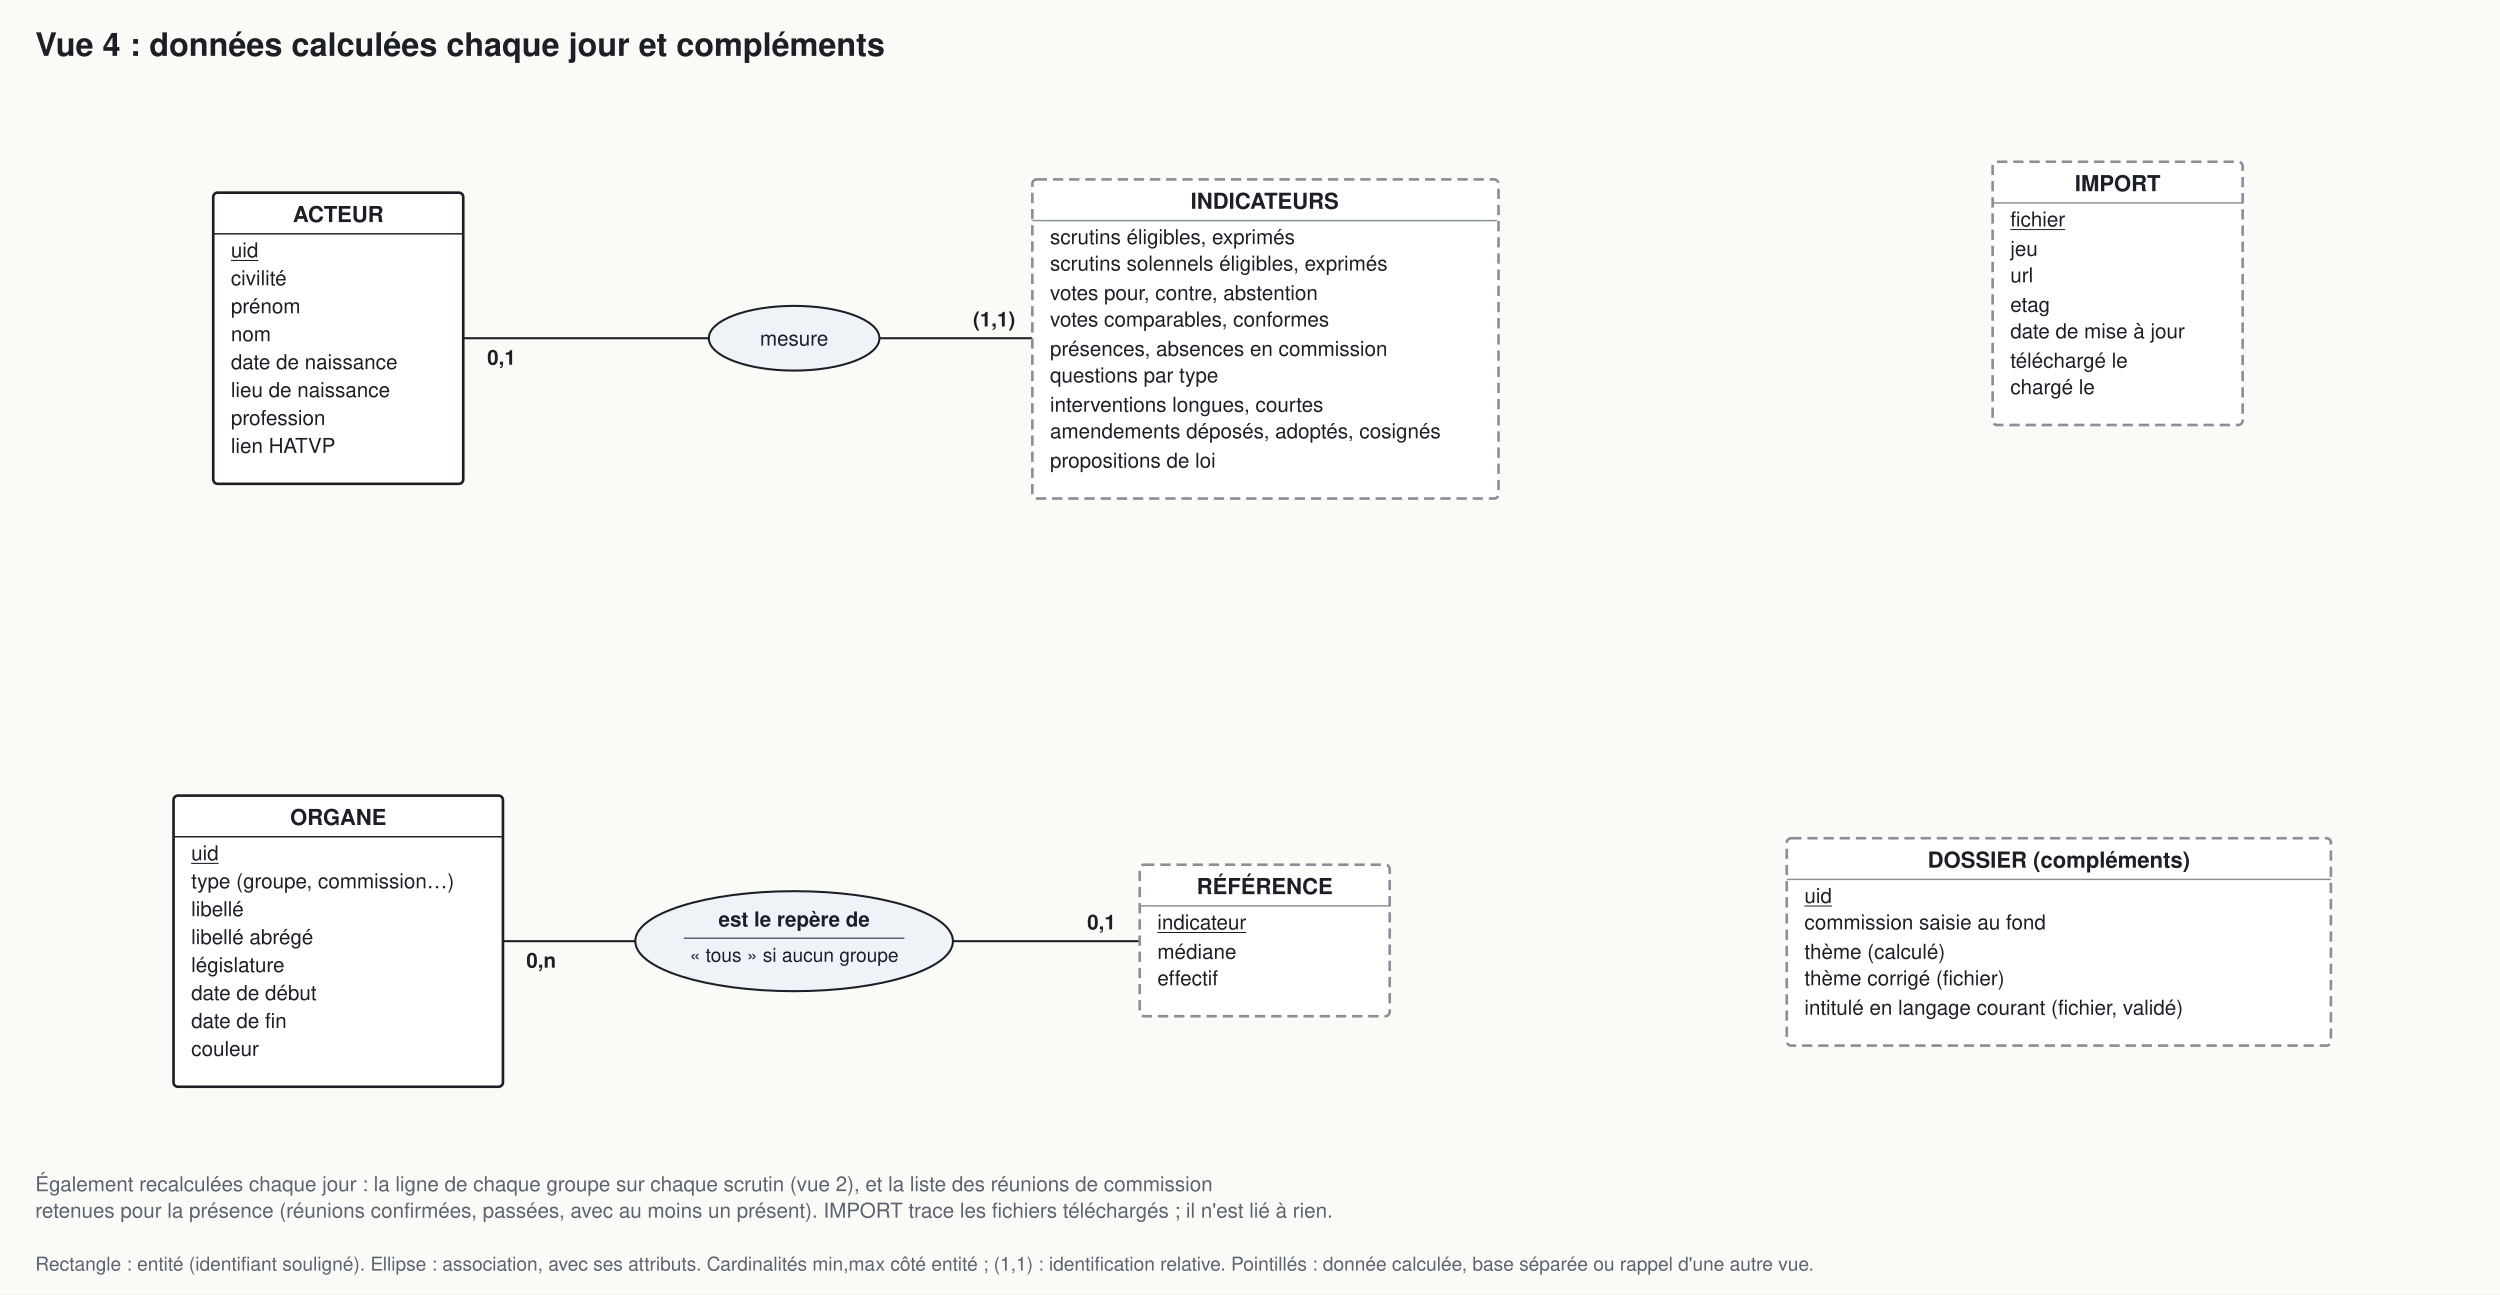
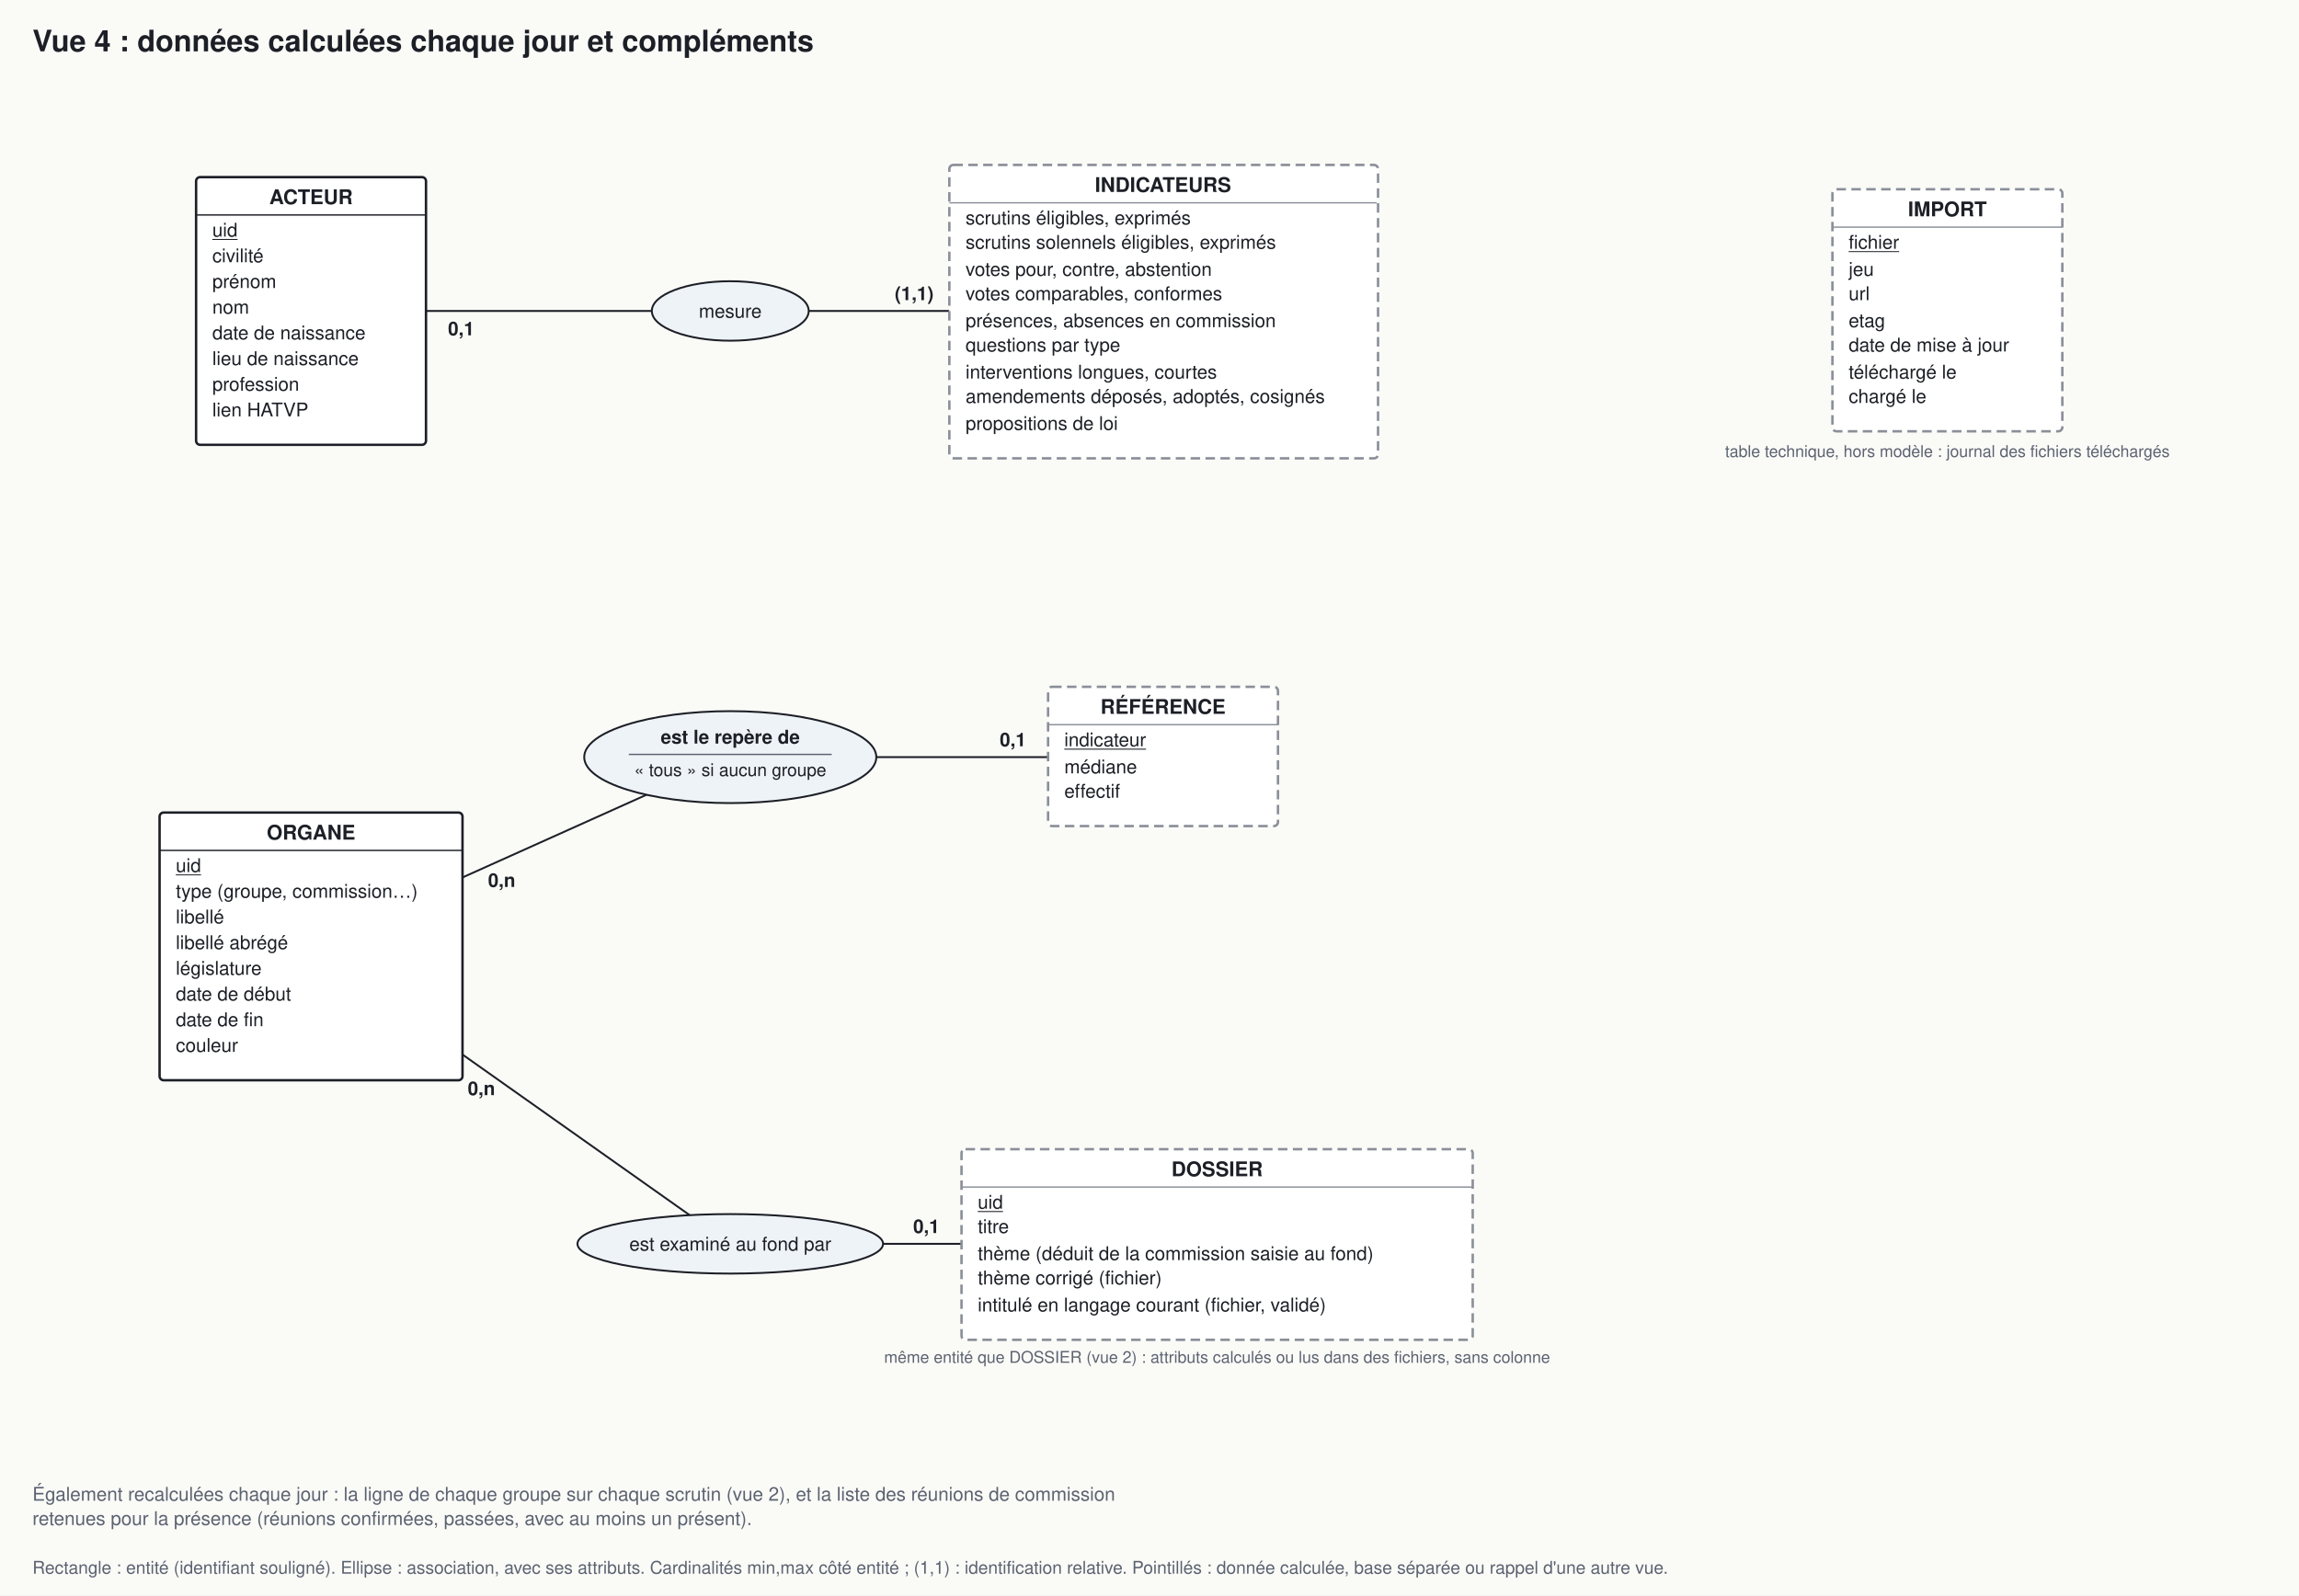
- <svg xmlns="http://www.w3.org/2000/svg" width="1700" height="880" viewBox="0 0 1700 880" font-family="Helvetica, Arial, sans-serif" role="img" aria-label="Vue 4 : données calculées chaque jour et compléments">
-   <rect width="1700" height="880" fill="#fafaf7" />
+ <svg xmlns="http://www.w3.org/2000/svg" width="1700" height="1180" viewBox="0 0 1700 1180" font-family="Helvetica, Arial, sans-serif" role="img" aria-label="Vue 4 : données calculées chaque jour et compléments">
+   <rect width="1700" height="1180" fill="#fafaf7" />
  <text x="24" y="38" font-size="22" font-weight="bold" fill="#1c1f26">Vue 4 : données calculées chaque jour et compléments</text>
  <line x1="540" y1="230" x2="315" y2="230" stroke="#1c1f26" stroke-width="1.4" />
  <line x1="540" y1="230" x2="702" y2="230" stroke="#1c1f26" stroke-width="1.4" />
-   <line x1="540" y1="640" x2="775" y2="640" stroke="#1c1f26" stroke-width="1.4" />
-   <line x1="540" y1="640" x2="342" y2="640" stroke="#1c1f26" stroke-width="1.4" />
+   <line x1="540" y1="560" x2="775" y2="560" stroke="#1c1f26" stroke-width="1.4" />
+   <line x1="540" y1="560" x2="342" y2="649" stroke="#1c1f26" stroke-width="1.4" />
+   <line x1="540" y1="920" x2="711" y2="920" stroke="#1c1f26" stroke-width="1.4" />
+   <line x1="540" y1="920" x2="342" y2="780" stroke="#1c1f26" stroke-width="1.4" />
  <ellipse cx="540" cy="230" rx="58" ry="22" fill="#eef3f8" stroke="#1c1f26" stroke-width="1.4" />
  <text x="540" y="235" font-size="14" text-anchor="middle" fill="#1c1f26">mesure</text>
-   <ellipse cx="540" cy="640" rx="108" ry="34" fill="#eef3f8" stroke="#1c1f26" stroke-width="1.4" />
-   <text x="540" y="630" font-size="14" font-weight="bold" text-anchor="middle" fill="#1c1f26">est le repère de</text>
-   <line x1="465" y1="638" x2="615" y2="638" stroke="#5b6270" />
-   <text x="540" y="654" font-size="13" text-anchor="middle" fill="#1c1f26">« tous » si aucun groupe</text>
+   <ellipse cx="540" cy="560" rx="108" ry="34" fill="#eef3f8" stroke="#1c1f26" stroke-width="1.4" />
+   <text x="540" y="550" font-size="14" font-weight="bold" text-anchor="middle" fill="#1c1f26">est le repère de</text>
+   <line x1="465" y1="558" x2="615" y2="558" stroke="#5b6270" />
+   <text x="540" y="574" font-size="13" text-anchor="middle" fill="#1c1f26">« tous » si aucun groupe</text>
+   <ellipse cx="540" cy="920" rx="113" ry="22" fill="#eef3f8" stroke="#1c1f26" stroke-width="1.4" />
+   <text x="540" y="925" font-size="14" text-anchor="middle" fill="#1c1f26">est examiné au fond par</text>
  <rect x="145" y="131" width="170" height="198" rx="3" fill="#ffffff" stroke="#1c1f26" stroke-width="1.8" />
  <line x1="145" y1="159" x2="315" y2="159" stroke="#1c1f26" />
  <text x="230" y="151" font-size="15" font-weight="bold" text-anchor="middle" fill="#1c1f26">ACTEUR</text>
  <text x="157" y="175" font-size="14" fill="#1c1f26" text-decoration="underline">uid</text>
  <text x="157" y="194" font-size="14" fill="#1c1f26">civilité</text>
  <text x="157" y="213" font-size="14" fill="#1c1f26">prénom</text>
  <text x="157" y="232" font-size="14" fill="#1c1f26">nom</text>
  <text x="157" y="251" font-size="14" fill="#1c1f26">date de naissance</text>
  <text x="157" y="270" font-size="14" fill="#1c1f26">lieu de naissance</text>
  <text x="157" y="289" font-size="14" fill="#1c1f26">profession</text>
  <text x="157" y="308" font-size="14" fill="#1c1f26">lien HATVP</text>
  <rect x="702" y="122" width="317" height="217" rx="3" fill="#ffffff" stroke="#8a8f98" stroke-width="1.8" stroke-dasharray="7 4" />
  <line x1="702" y1="150" x2="1018" y2="150" stroke="#8a8f98" />
  <text x="860" y="142" font-size="15" font-weight="bold" text-anchor="middle" fill="#1c1f26">INDICATEURS</text>
  <text x="714" y="166" font-size="14" fill="#1c1f26">scrutins éligibles, exprimés</text>
  <text x="714" y="184" font-size="14" fill="#1c1f26">scrutins solennels éligibles, exprimés</text>
  <text x="714" y="204" font-size="14" fill="#1c1f26">votes pour, contre, abstention</text>
  <text x="714" y="222" font-size="14" fill="#1c1f26">votes comparables, conformes</text>
  <text x="714" y="242" font-size="14" fill="#1c1f26">présences, absences en commission</text>
  <text x="714" y="260" font-size="14" fill="#1c1f26">questions par type</text>
  <text x="714" y="280" font-size="14" fill="#1c1f26">interventions longues, courtes</text>
  <text x="714" y="298" font-size="14" fill="#1c1f26">amendements déposés, adoptés, cosignés</text>
  <text x="714" y="318" font-size="14" fill="#1c1f26">propositions de loi</text>
-   <rect x="118" y="541" width="224" height="198" rx="3" fill="#ffffff" stroke="#1c1f26" stroke-width="1.8" />
-   <line x1="118" y1="569" x2="342" y2="569" stroke="#1c1f26" />
-   <text x="230" y="561" font-size="15" font-weight="bold" text-anchor="middle" fill="#1c1f26">ORGANE</text>
-   <text x="130" y="585" font-size="14" fill="#1c1f26" text-decoration="underline">uid</text>
-   <text x="130" y="604" font-size="14" fill="#1c1f26">type (groupe, commission…)</text>
-   <text x="130" y="623" font-size="14" fill="#1c1f26">libellé</text>
-   <text x="130" y="642" font-size="14" fill="#1c1f26">libellé abrégé</text>
-   <text x="130" y="661" font-size="14" fill="#1c1f26">législature</text>
-   <text x="130" y="680" font-size="14" fill="#1c1f26">date de début</text>
-   <text x="130" y="699" font-size="14" fill="#1c1f26">date de fin</text>
-   <text x="130" y="718" font-size="14" fill="#1c1f26">couleur</text>
-   <rect x="775" y="588" width="170" height="103" rx="3" fill="#ffffff" stroke="#8a8f98" stroke-width="1.8" stroke-dasharray="7 4" />
-   <line x1="775" y1="616" x2="945" y2="616" stroke="#8a8f98" />
-   <text x="860" y="608" font-size="15" font-weight="bold" text-anchor="middle" fill="#1c1f26">RÉFÉRENCE</text>
-   <text x="787" y="632" font-size="14" fill="#1c1f26" text-decoration="underline">indicateur</text>
-   <text x="787" y="652" font-size="14" fill="#1c1f26">médiane</text>
-   <text x="787" y="670" font-size="14" fill="#1c1f26">effectif</text>
-   <rect x="1355" y="110" width="170" height="179" rx="3" fill="#ffffff" stroke="#8a8f98" stroke-width="1.8" stroke-dasharray="7 4" />
-   <line x1="1355" y1="138" x2="1525" y2="138" stroke="#8a8f98" />
-   <text x="1440" y="130" font-size="15" font-weight="bold" text-anchor="middle" fill="#1c1f26">IMPORT</text>
-   <text x="1367" y="154" font-size="14" fill="#1c1f26" text-decoration="underline">fichier</text>
-   <text x="1367" y="174" font-size="14" fill="#1c1f26">jeu</text>
-   <text x="1367" y="192" font-size="14" fill="#1c1f26">url</text>
-   <text x="1367" y="212" font-size="14" fill="#1c1f26">etag</text>
-   <text x="1367" y="230" font-size="14" fill="#1c1f26">date de mise à jour</text>
-   <text x="1367" y="250" font-size="14" fill="#1c1f26">téléchargé le</text>
-   <text x="1367" y="268" font-size="14" fill="#1c1f26">chargé le</text>
-   <rect x="1215" y="570" width="370" height="141" rx="3" fill="#ffffff" stroke="#8a8f98" stroke-width="1.8" stroke-dasharray="7 4" />
-   <line x1="1215" y1="598" x2="1585" y2="598" stroke="#8a8f98" />
-   <text x="1400" y="590" font-size="15" font-weight="bold" text-anchor="middle" fill="#1c1f26">DOSSIER (compléments)</text>
-   <text x="1227" y="614" font-size="14" fill="#1c1f26" text-decoration="underline">uid</text>
-   <text x="1227" y="632" font-size="14" fill="#1c1f26">commission saisie au fond</text>
-   <text x="1227" y="652" font-size="14" fill="#1c1f26">thème (calculé)</text>
-   <text x="1227" y="670" font-size="14" fill="#1c1f26">thème corrigé (fichier)</text>
-   <text x="1227" y="690" font-size="14" fill="#1c1f26">intitulé en langage courant (fichier, validé)</text>
-   <text x="24" y="810" font-size="14" fill="#5b6270">Également recalculées chaque jour : la ligne de chaque groupe sur chaque scrutin (vue 2), et la liste des réunions de commission</text>
-   <text x="24" y="828" font-size="14" fill="#5b6270">retenues pour la présence (réunions confirmées, passées, avec au moins un présent). IMPORT trace les fichiers téléchargés ; il n'est lié à rien.</text>
-   <text x="24" y="864" font-size="13" fill="#5b6270">Rectangle : entité (identifiant souligné). Ellipse : association, avec ses attributs. Cardinalités min,max côté entité ; (1,1) : identification relative. Pointillés : donnée calculée, base séparée ou rappel d'une autre vue.</text>
+   <rect x="118" y="601" width="224" height="198" rx="3" fill="#ffffff" stroke="#1c1f26" stroke-width="1.8" />
+   <line x1="118" y1="629" x2="342" y2="629" stroke="#1c1f26" />
+   <text x="230" y="621" font-size="15" font-weight="bold" text-anchor="middle" fill="#1c1f26">ORGANE</text>
+   <text x="130" y="645" font-size="14" fill="#1c1f26" text-decoration="underline">uid</text>
+   <text x="130" y="664" font-size="14" fill="#1c1f26">type (groupe, commission…)</text>
+   <text x="130" y="683" font-size="14" fill="#1c1f26">libellé</text>
+   <text x="130" y="702" font-size="14" fill="#1c1f26">libellé abrégé</text>
+   <text x="130" y="721" font-size="14" fill="#1c1f26">législature</text>
+   <text x="130" y="740" font-size="14" fill="#1c1f26">date de début</text>
+   <text x="130" y="759" font-size="14" fill="#1c1f26">date de fin</text>
+   <text x="130" y="778" font-size="14" fill="#1c1f26">couleur</text>
+   <rect x="775" y="508" width="170" height="103" rx="3" fill="#ffffff" stroke="#8a8f98" stroke-width="1.8" stroke-dasharray="7 4" />
+   <line x1="775" y1="536" x2="945" y2="536" stroke="#8a8f98" />
+   <text x="860" y="528" font-size="15" font-weight="bold" text-anchor="middle" fill="#1c1f26">RÉFÉRENCE</text>
+   <text x="787" y="552" font-size="14" fill="#1c1f26" text-decoration="underline">indicateur</text>
+   <text x="787" y="572" font-size="14" fill="#1c1f26">médiane</text>
+   <text x="787" y="590" font-size="14" fill="#1c1f26">effectif</text>
+   <rect x="1355" y="140" width="170" height="179" rx="3" fill="#ffffff" stroke="#8a8f98" stroke-width="1.8" stroke-dasharray="7 4" />
+   <line x1="1355" y1="168" x2="1525" y2="168" stroke="#8a8f98" />
+   <text x="1440" y="160" font-size="15" font-weight="bold" text-anchor="middle" fill="#1c1f26">IMPORT</text>
+   <text x="1367" y="184" font-size="14" fill="#1c1f26" text-decoration="underline">fichier</text>
+   <text x="1367" y="204" font-size="14" fill="#1c1f26">jeu</text>
+   <text x="1367" y="222" font-size="14" fill="#1c1f26">url</text>
+   <text x="1367" y="242" font-size="14" fill="#1c1f26">etag</text>
+   <text x="1367" y="260" font-size="14" fill="#1c1f26">date de mise à jour</text>
+   <text x="1367" y="280" font-size="14" fill="#1c1f26">téléchargé le</text>
+   <text x="1367" y="298" font-size="14" fill="#1c1f26">chargé le</text>
+   <text x="1440" y="338" font-size="12" text-anchor="middle" fill="#5b6270">table technique, hors modèle : journal des fichiers téléchargés</text>
+   <rect x="711" y="850" width="378" height="141" rx="3" fill="#ffffff" stroke="#8a8f98" stroke-width="1.8" stroke-dasharray="7 4" />
+   <line x1="711" y1="878" x2="1089" y2="878" stroke="#8a8f98" />
+   <text x="900" y="870" font-size="15" font-weight="bold" text-anchor="middle" fill="#1c1f26">DOSSIER</text>
+   <text x="723" y="894" font-size="14" fill="#1c1f26" text-decoration="underline">uid</text>
+   <text x="723" y="912" font-size="14" fill="#1c1f26">titre</text>
+   <text x="723" y="932" font-size="14" fill="#1c1f26">thème (déduit de la commission saisie au fond)</text>
+   <text x="723" y="950" font-size="14" fill="#1c1f26">thème corrigé (fichier)</text>
+   <text x="723" y="970" font-size="14" fill="#1c1f26">intitulé en langage courant (fichier, validé)</text>
+   <text x="900" y="1008" font-size="12" text-anchor="middle" fill="#5b6270">même entité que DOSSIER (vue 2) : attributs calculés ou lus dans des fichiers, sans colonne</text>
+   <text x="24" y="1110" font-size="14" fill="#5b6270">Également recalculées chaque jour : la ligne de chaque groupe sur chaque scrutin (vue 2), et la liste des réunions de commission</text>
+   <text x="24" y="1128" font-size="14" fill="#5b6270">retenues pour la présence (réunions confirmées, passées, avec au moins un présent).</text>
+   <text x="24" y="1164" font-size="13" fill="#5b6270">Rectangle : entité (identifiant souligné). Ellipse : association, avec ses attributs. Cardinalités min,max côté entité ; (1,1) : identification relative. Pointillés : donnée calculée, base séparée ou rappel d'une autre vue.</text>
  <text x="341" y="248" font-size="14" font-weight="bold" text-anchor="middle" fill="#1c1f26" stroke="#fafaf7" stroke-width="4" paint-order="stroke">0,1</text>
  <text x="676" y="222" font-size="14" font-weight="bold" text-anchor="middle" fill="#1c1f26" stroke="#fafaf7" stroke-width="4" paint-order="stroke">(1,1)</text>
-   <text x="749" y="632" font-size="14" font-weight="bold" text-anchor="middle" fill="#1c1f26" stroke="#fafaf7" stroke-width="4" paint-order="stroke">0,1</text>
-   <text x="368" y="658" font-size="14" font-weight="bold" text-anchor="middle" fill="#1c1f26" stroke="#fafaf7" stroke-width="4" paint-order="stroke">0,n</text>
+   <text x="749" y="552" font-size="14" font-weight="bold" text-anchor="middle" fill="#1c1f26" stroke="#fafaf7" stroke-width="4" paint-order="stroke">0,1</text>
+   <text x="371" y="656" font-size="14" font-weight="bold" text-anchor="middle" fill="#1c1f26" stroke="#fafaf7" stroke-width="4" paint-order="stroke">0,n</text>
+   <text x="685" y="912" font-size="14" font-weight="bold" text-anchor="middle" fill="#1c1f26" stroke="#fafaf7" stroke-width="4" paint-order="stroke">0,1</text>
+   <text x="356" y="810" font-size="14" font-weight="bold" text-anchor="middle" fill="#1c1f26" stroke="#fafaf7" stroke-width="4" paint-order="stroke">0,n</text>
</svg>
